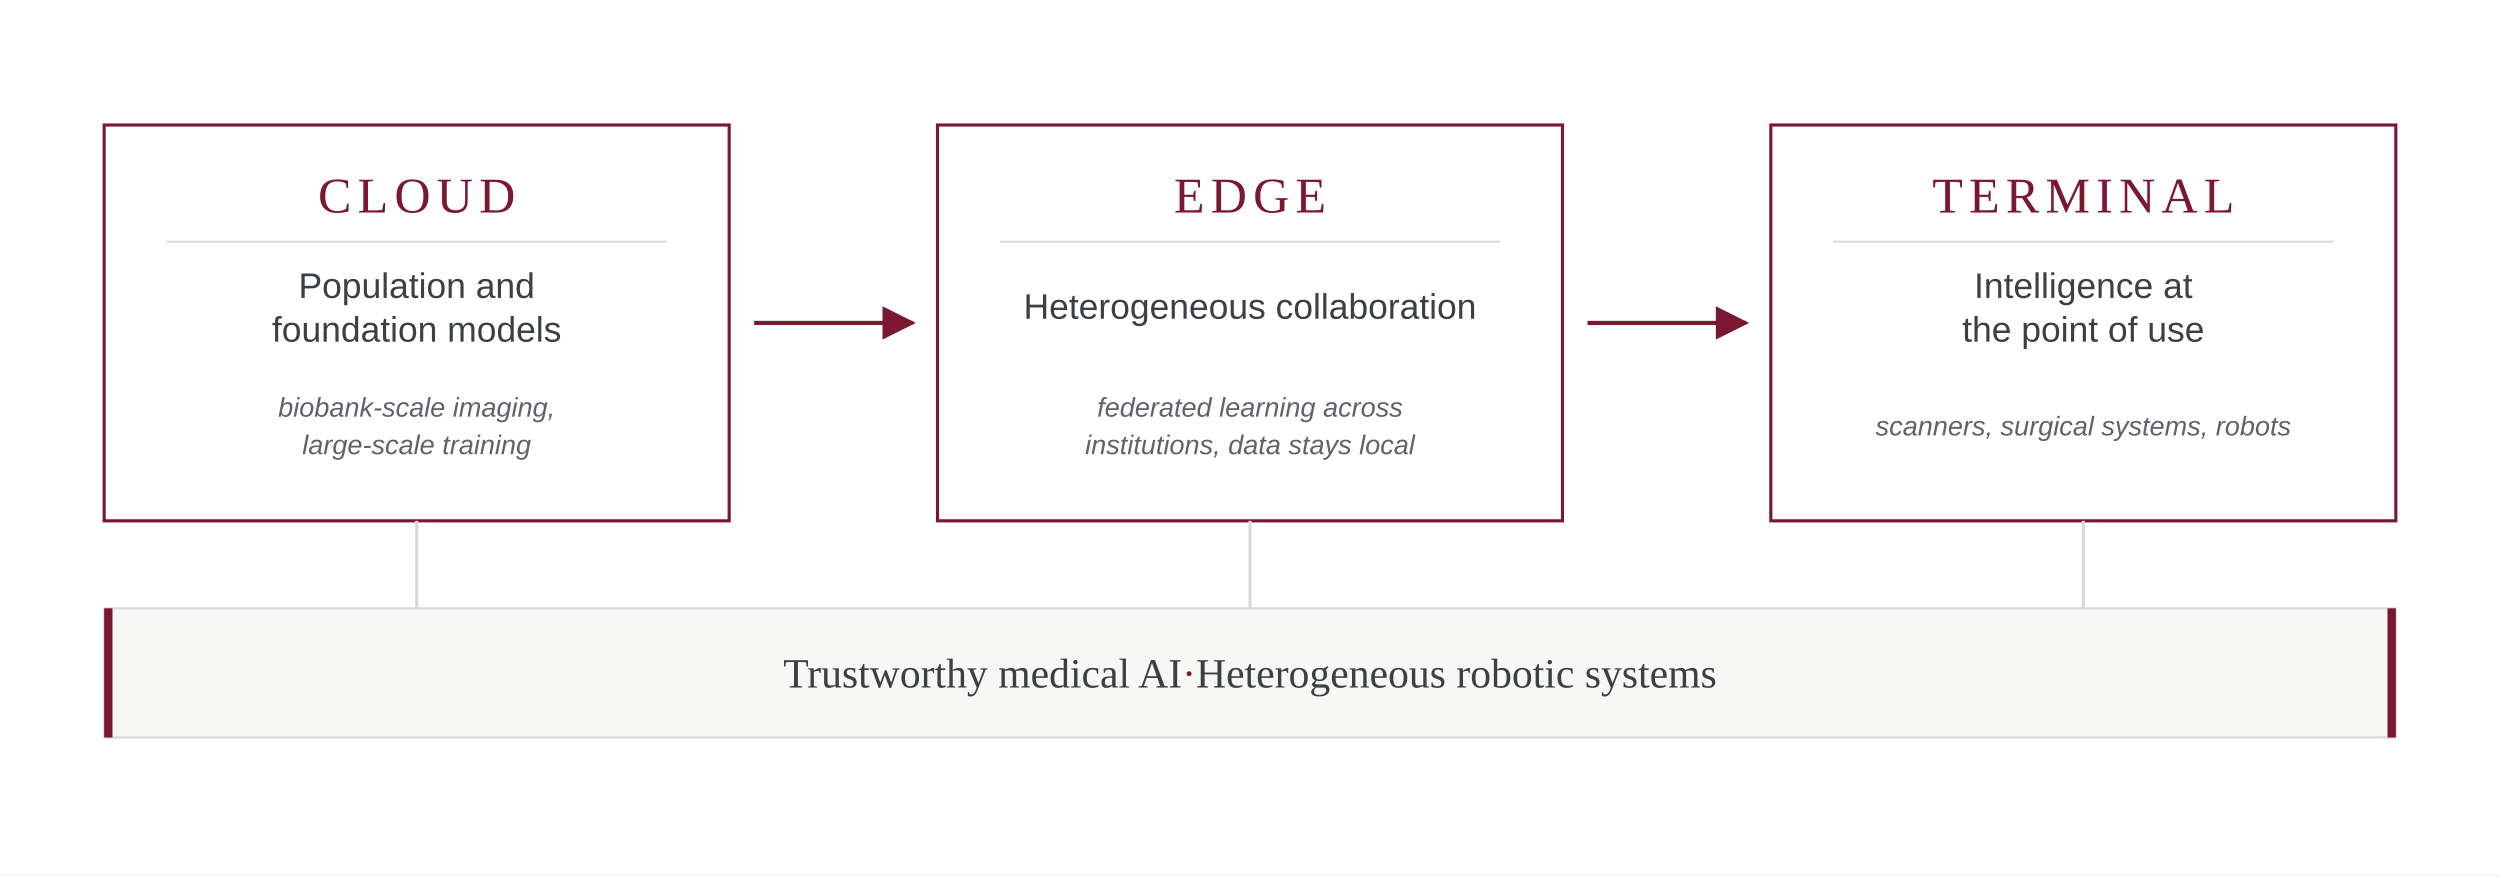
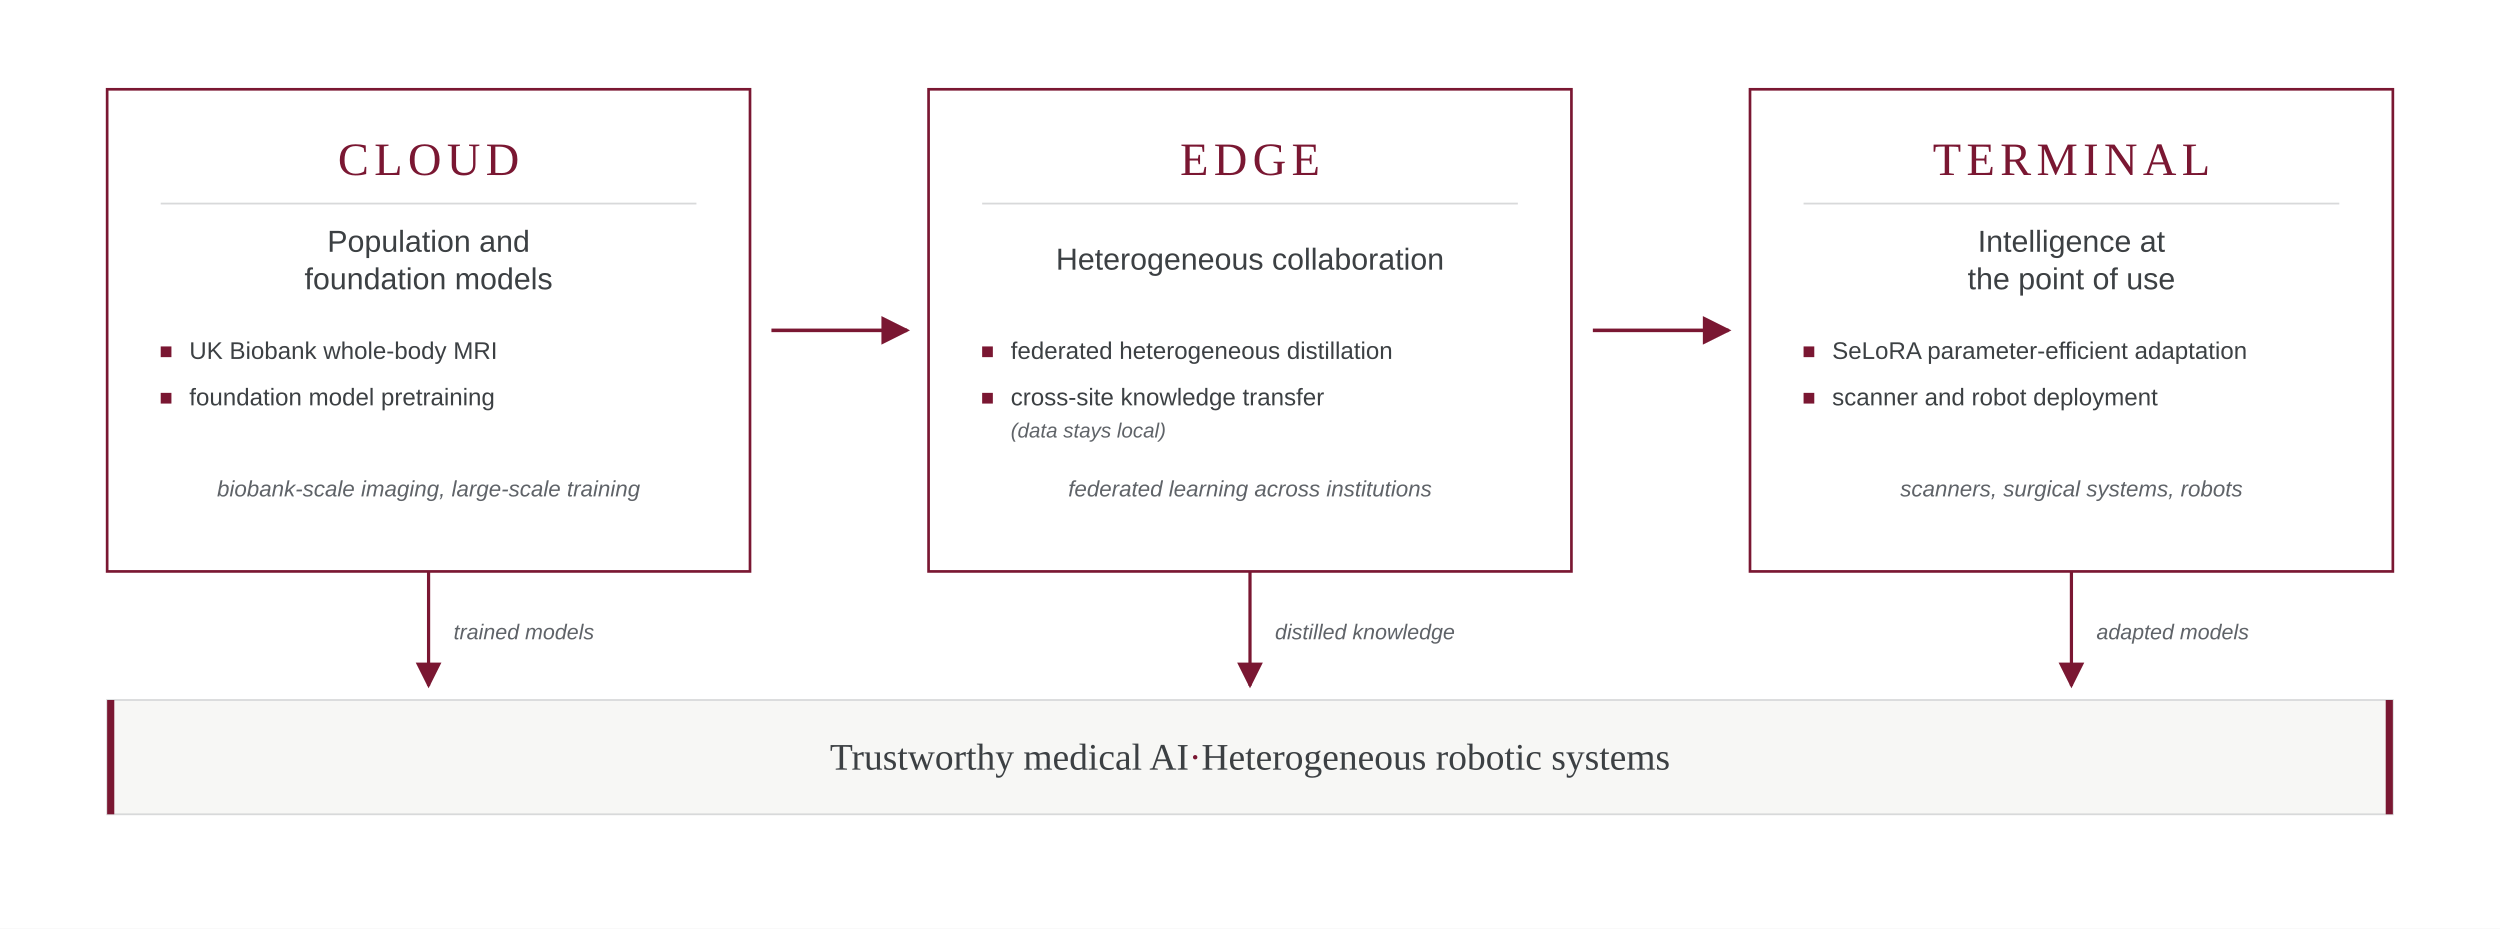
- <svg xmlns="http://www.w3.org/2000/svg" viewBox="0 0 1200 420" width="1200" height="420" role="img" aria-label="Cloud-Edge-Terminal framework diagram">
+ <svg xmlns="http://www.w3.org/2000/svg" viewBox="0 0 1400 520" width="1400" height="520" role="img" aria-label="Cloud-Edge-Terminal framework diagram">
  <defs>
    <marker id="fw-arrow" viewBox="0 0 10 10" refX="9" refY="5" markerWidth="8" markerHeight="8" orient="auto-start-reverse">
      <path d="M0,0 L10,5 L0,10 Z" fill="#7a1732" />
    </marker>
  </defs>
-   <rect x="0" y="0" width="1200" height="420" fill="#ffffff" />
+   <rect x="0" y="0" width="1400" height="520" fill="#ffffff" />
  <g>
-     <rect x="50" y="60" width="300" height="190" fill="#ffffff" stroke="#7a1732" stroke-width="1.5" />
-     <text x="200" y="102" text-anchor="middle" font-family="Georgia, 'Times New Roman', serif" font-size="24" letter-spacing="3" fill="#7a1732">CLOUD</text>
-     <line x1="80" y1="116" x2="320" y2="116" stroke="#d8d9da" stroke-width="1" />
-     <text x="200" y="143" text-anchor="middle" font-family="Arial, Helvetica, sans-serif" font-size="17" fill="#3c4043">Population and</text>
-     <text x="200" y="164" text-anchor="middle" font-family="Arial, Helvetica, sans-serif" font-size="17" fill="#3c4043">foundation models</text>
-     <text x="200" y="200" text-anchor="middle" font-family="Arial, Helvetica, sans-serif" font-size="13" font-style="italic" fill="#5f6368">biobank-scale imaging,</text>
-     <text x="200" y="218" text-anchor="middle" font-family="Arial, Helvetica, sans-serif" font-size="13" font-style="italic" fill="#5f6368">large-scale training</text>
+     <rect x="60" y="50" width="360" height="270" fill="#ffffff" stroke="#7a1732" stroke-width="1.5" />
+     <text x="240" y="98" text-anchor="middle" font-family="Georgia, 'Times New Roman', serif" font-size="26" letter-spacing="3" fill="#7a1732">CLOUD</text>
+     <line x1="90" y1="114" x2="390" y2="114" stroke="#d8d9da" stroke-width="1" />
+     <text x="240" y="141" text-anchor="middle" font-family="Arial, Helvetica, sans-serif" font-size="17" fill="#3c4043">Population and</text>
+     <text x="240" y="162" text-anchor="middle" font-family="Arial, Helvetica, sans-serif" font-size="17" fill="#3c4043">foundation models</text>
+     <rect x="90" y="194" width="6" height="6" fill="#7a1732" />
+     <text x="106" y="201" font-family="Arial, Helvetica, sans-serif" font-size="13.5" fill="#3c4043">UK Biobank whole-body MRI</text>
+     <rect x="90" y="220" width="6" height="6" fill="#7a1732" />
+     <text x="106" y="227" font-family="Arial, Helvetica, sans-serif" font-size="13.5" fill="#3c4043">foundation model pretraining</text>
+     <text x="240" y="278" text-anchor="middle" font-family="Arial, Helvetica, sans-serif" font-size="12.5" font-style="italic" fill="#5f6368">biobank-scale imaging, large-scale training</text>
  </g>
  <g>
-     <rect x="450" y="60" width="300" height="190" fill="#ffffff" stroke="#7a1732" stroke-width="1.5" />
-     <text x="600" y="102" text-anchor="middle" font-family="Georgia, 'Times New Roman', serif" font-size="24" letter-spacing="3" fill="#7a1732">EDGE</text>
-     <line x1="480" y1="116" x2="720" y2="116" stroke="#d8d9da" stroke-width="1" />
-     <text x="600" y="153" text-anchor="middle" font-family="Arial, Helvetica, sans-serif" font-size="17" fill="#3c4043">Heterogeneous collaboration</text>
-     <text x="600" y="200" text-anchor="middle" font-family="Arial, Helvetica, sans-serif" font-size="13" font-style="italic" fill="#5f6368">federated learning across</text>
-     <text x="600" y="218" text-anchor="middle" font-family="Arial, Helvetica, sans-serif" font-size="13" font-style="italic" fill="#5f6368">institutions, data stays local</text>
+     <rect x="520" y="50" width="360" height="270" fill="#ffffff" stroke="#7a1732" stroke-width="1.5" />
+     <text x="700" y="98" text-anchor="middle" font-family="Georgia, 'Times New Roman', serif" font-size="26" letter-spacing="3" fill="#7a1732">EDGE</text>
+     <line x1="550" y1="114" x2="850" y2="114" stroke="#d8d9da" stroke-width="1" />
+     <text x="700" y="151" text-anchor="middle" font-family="Arial, Helvetica, sans-serif" font-size="17" fill="#3c4043">Heterogeneous collaboration</text>
+     <rect x="550" y="194" width="6" height="6" fill="#7a1732" />
+     <text x="566" y="201" font-family="Arial, Helvetica, sans-serif" font-size="13.5" fill="#3c4043">federated heterogeneous distillation</text>
+     <rect x="550" y="220" width="6" height="6" fill="#7a1732" />
+     <text x="566" y="227" font-family="Arial, Helvetica, sans-serif" font-size="13.5" fill="#3c4043">cross-site knowledge transfer</text>
+     <text x="566" y="245" font-family="Arial, Helvetica, sans-serif" font-size="11.5" font-style="italic" fill="#5f6368">(data stays local)</text>
+     <text x="700" y="278" text-anchor="middle" font-family="Arial, Helvetica, sans-serif" font-size="12.5" font-style="italic" fill="#5f6368">federated learning across institutions</text>
  </g>
  <g>
-     <rect x="850" y="60" width="300" height="190" fill="#ffffff" stroke="#7a1732" stroke-width="1.5" />
-     <text x="1000" y="102" text-anchor="middle" font-family="Georgia, 'Times New Roman', serif" font-size="24" letter-spacing="3" fill="#7a1732">TERMINAL</text>
-     <line x1="880" y1="116" x2="1120" y2="116" stroke="#d8d9da" stroke-width="1" />
-     <text x="1000" y="143" text-anchor="middle" font-family="Arial, Helvetica, sans-serif" font-size="17" fill="#3c4043">Intelligence at</text>
-     <text x="1000" y="164" text-anchor="middle" font-family="Arial, Helvetica, sans-serif" font-size="17" fill="#3c4043">the point of use</text>
-     <text x="1000" y="209" text-anchor="middle" font-family="Arial, Helvetica, sans-serif" font-size="13" font-style="italic" fill="#5f6368">scanners, surgical systems, robots</text>
+     <rect x="980" y="50" width="360" height="270" fill="#ffffff" stroke="#7a1732" stroke-width="1.5" />
+     <text x="1160" y="98" text-anchor="middle" font-family="Georgia, 'Times New Roman', serif" font-size="26" letter-spacing="3" fill="#7a1732">TERMINAL</text>
+     <line x1="1010" y1="114" x2="1310" y2="114" stroke="#d8d9da" stroke-width="1" />
+     <text x="1160" y="141" text-anchor="middle" font-family="Arial, Helvetica, sans-serif" font-size="17" fill="#3c4043">Intelligence at</text>
+     <text x="1160" y="162" text-anchor="middle" font-family="Arial, Helvetica, sans-serif" font-size="17" fill="#3c4043">the point of use</text>
+     <rect x="1010" y="194" width="6" height="6" fill="#7a1732" />
+     <text x="1026" y="201" font-family="Arial, Helvetica, sans-serif" font-size="13.5" fill="#3c4043">SeLoRA parameter-efficient adaptation</text>
+     <rect x="1010" y="220" width="6" height="6" fill="#7a1732" />
+     <text x="1026" y="227" font-family="Arial, Helvetica, sans-serif" font-size="13.5" fill="#3c4043">scanner and robot deployment</text>
+     <text x="1160" y="278" text-anchor="middle" font-family="Arial, Helvetica, sans-serif" font-size="12.5" font-style="italic" fill="#5f6368">scanners, surgical systems, robots</text>
  </g>
-   <line x1="362" y1="155" x2="438" y2="155" stroke="#7a1732" stroke-width="2" marker-end="url(#fw-arrow)" />
-   <line x1="762" y1="155" x2="838" y2="155" stroke="#7a1732" stroke-width="2" marker-end="url(#fw-arrow)" />
-   <line x1="200" y1="250" x2="200" y2="292" stroke="#d8d9da" stroke-width="1.5" />
-   <line x1="600" y1="250" x2="600" y2="292" stroke="#d8d9da" stroke-width="1.5" />
-   <line x1="1000" y1="250" x2="1000" y2="292" stroke="#d8d9da" stroke-width="1.5" />
+   <line x1="432" y1="185" x2="508" y2="185" stroke="#7a1732" stroke-width="2" marker-end="url(#fw-arrow)" />
+   <line x1="892" y1="185" x2="968" y2="185" stroke="#7a1732" stroke-width="2" marker-end="url(#fw-arrow)" />
+   <line x1="240" y1="320" x2="240" y2="384" stroke="#7a1732" stroke-width="1.8" marker-end="url(#fw-arrow)" />
+   <text x="254" y="358" font-family="Arial, Helvetica, sans-serif" font-size="12" font-style="italic" fill="#5f6368">trained models</text>
+   <line x1="700" y1="320" x2="700" y2="384" stroke="#7a1732" stroke-width="1.8" marker-end="url(#fw-arrow)" />
+   <text x="714" y="358" font-family="Arial, Helvetica, sans-serif" font-size="12" font-style="italic" fill="#5f6368">distilled knowledge</text>
+   <line x1="1160" y1="320" x2="1160" y2="384" stroke="#7a1732" stroke-width="1.8" marker-end="url(#fw-arrow)" />
+   <text x="1174" y="358" font-family="Arial, Helvetica, sans-serif" font-size="12" font-style="italic" fill="#5f6368">adapted models</text>
  <g>
-     <rect x="50" y="292" width="1100" height="62" fill="#f7f7f5" stroke="#d8d9da" stroke-width="1" />
-     <rect x="50" y="292" width="4" height="62" fill="#7a1732" />
-     <rect x="1146" y="292" width="4" height="62" fill="#7a1732" />
-     <text x="600" y="330" text-anchor="middle" font-family="Georgia, 'Times New Roman', serif" font-size="20" fill="#3c4043">Trustworthy medical AI<tspan fill="#7a1732"> · </tspan>Heterogeneous robotic systems</text>
+     <rect x="60" y="392" width="1280" height="64" fill="#f7f7f5" stroke="#d8d9da" stroke-width="1" />
+     <rect x="60" y="392" width="4" height="64" fill="#7a1732" />
+     <rect x="1336" y="392" width="4" height="64" fill="#7a1732" />
+     <text x="700" y="431" text-anchor="middle" font-family="Georgia, 'Times New Roman', serif" font-size="21" fill="#3c4043">Trustworthy medical AI<tspan fill="#7a1732"> · </tspan>Heterogeneous robotic systems</text>
  </g>
</svg>
